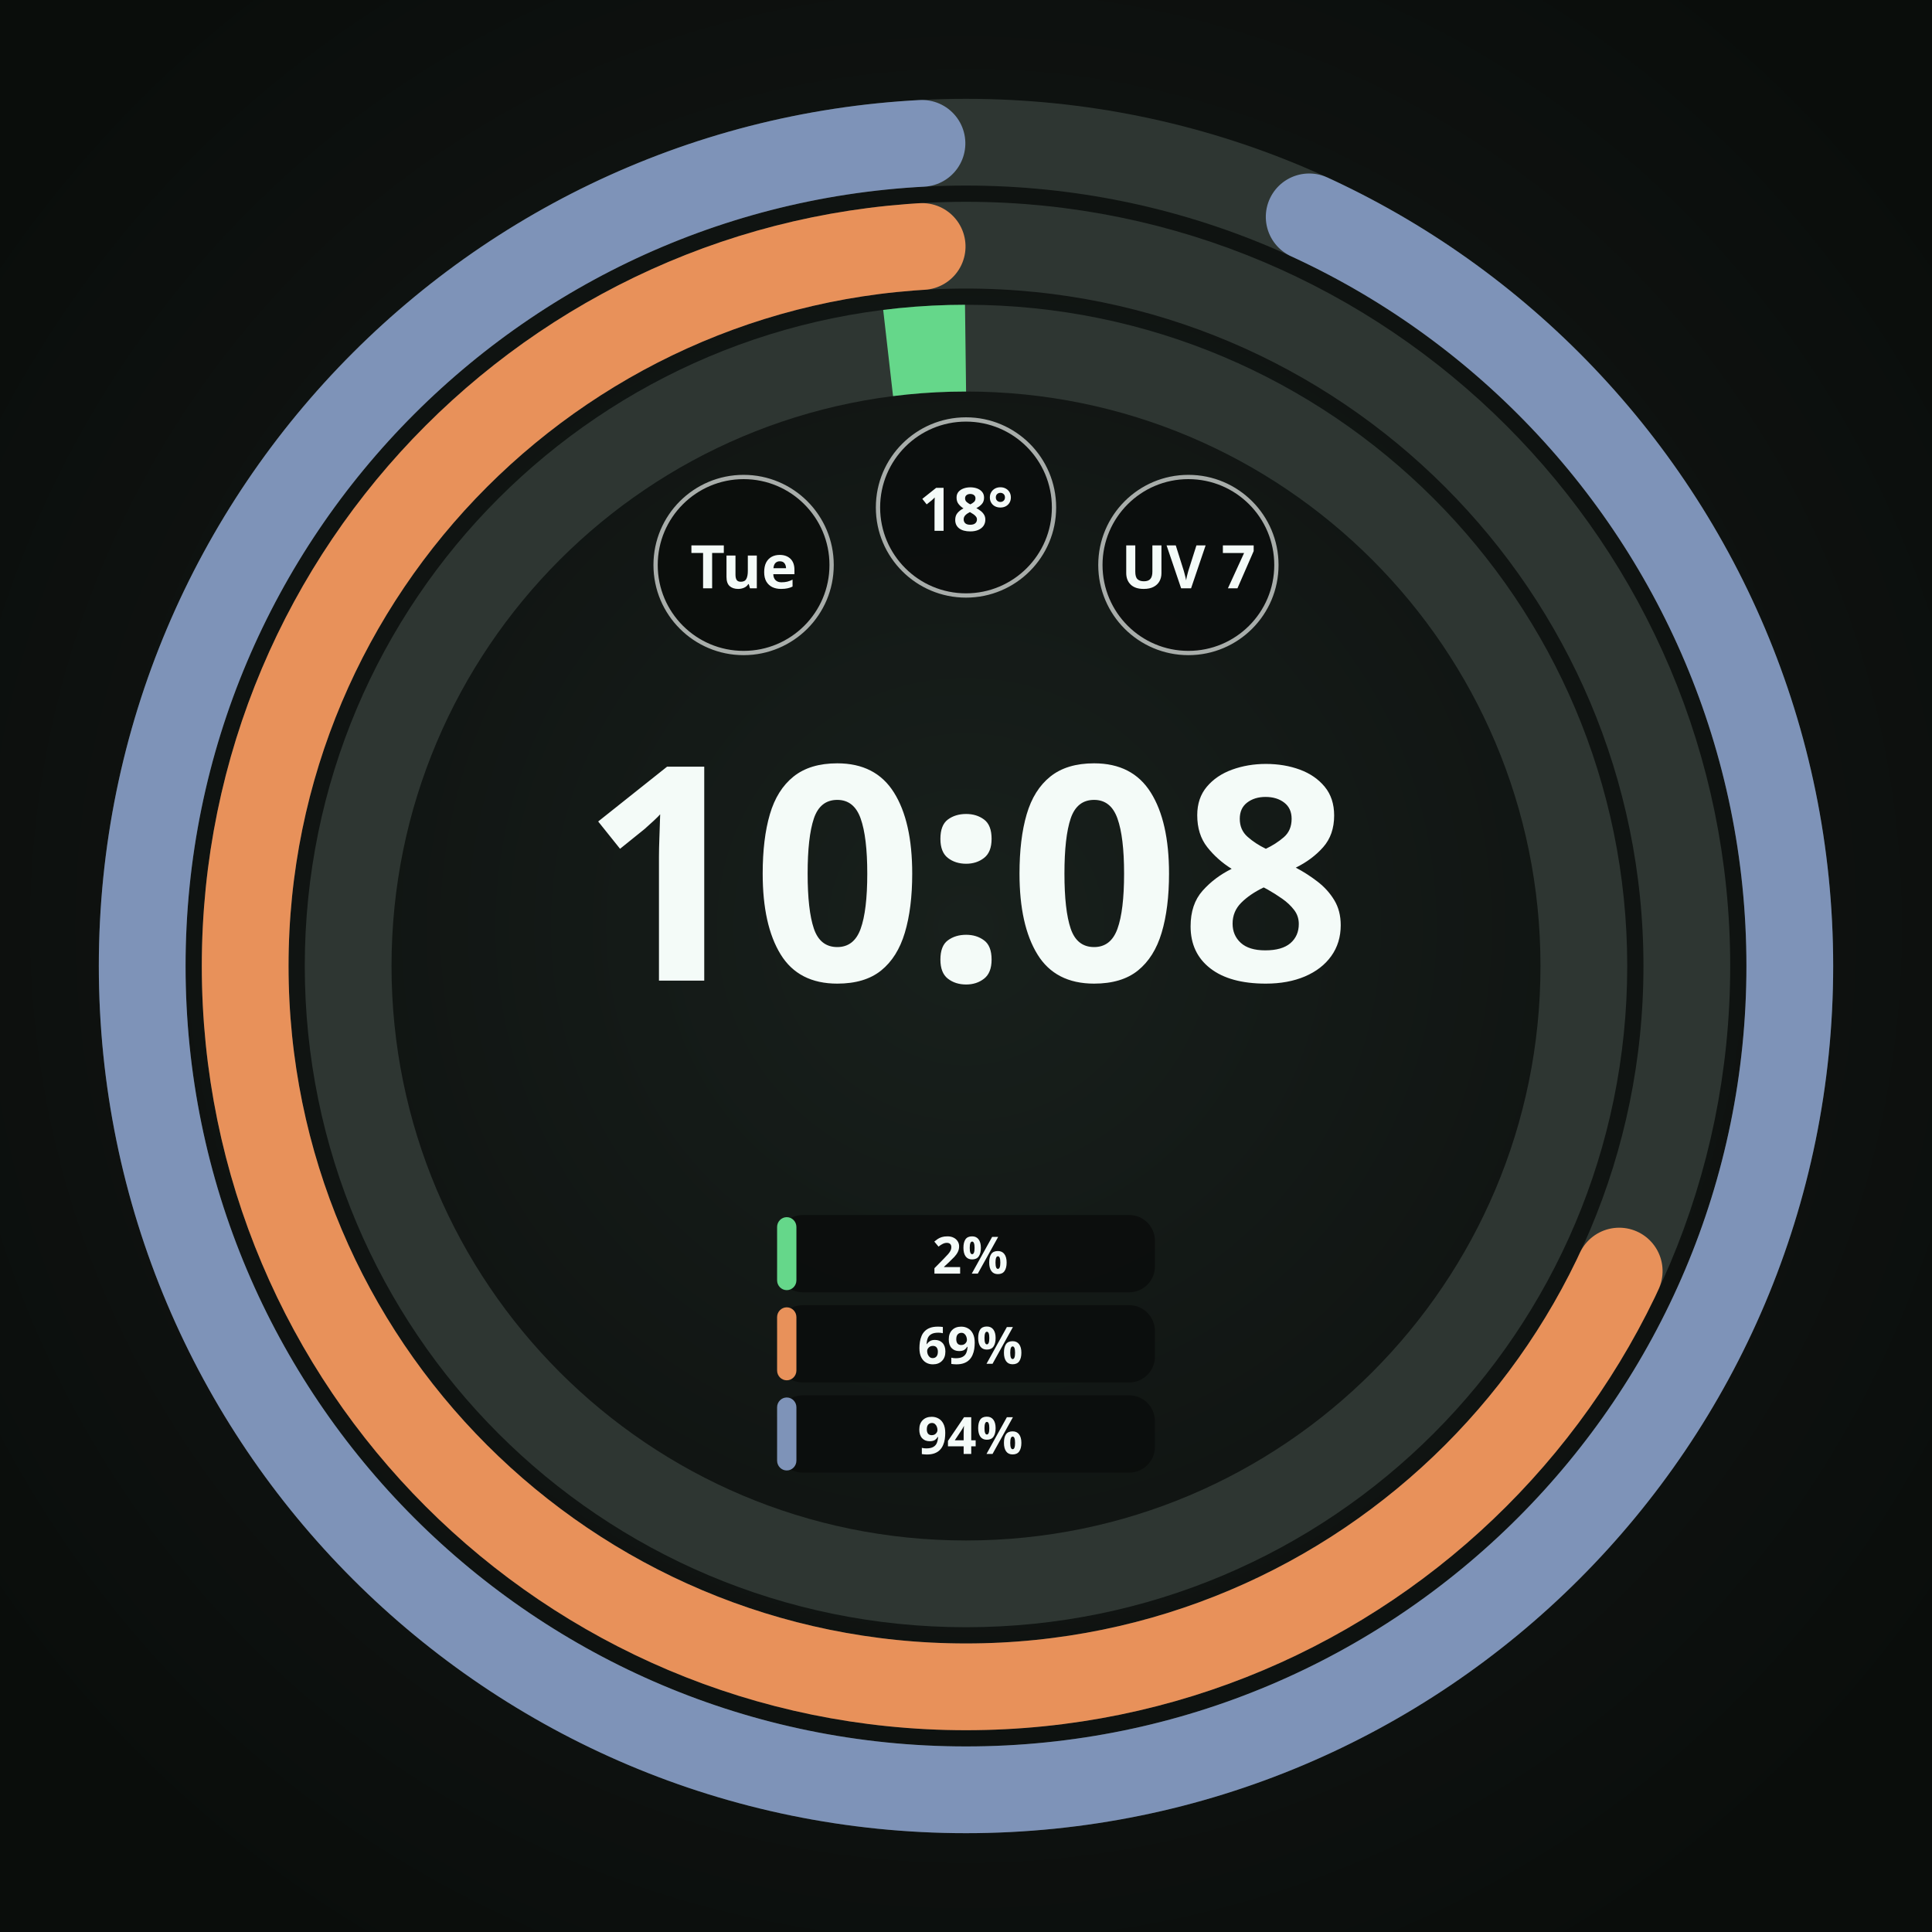
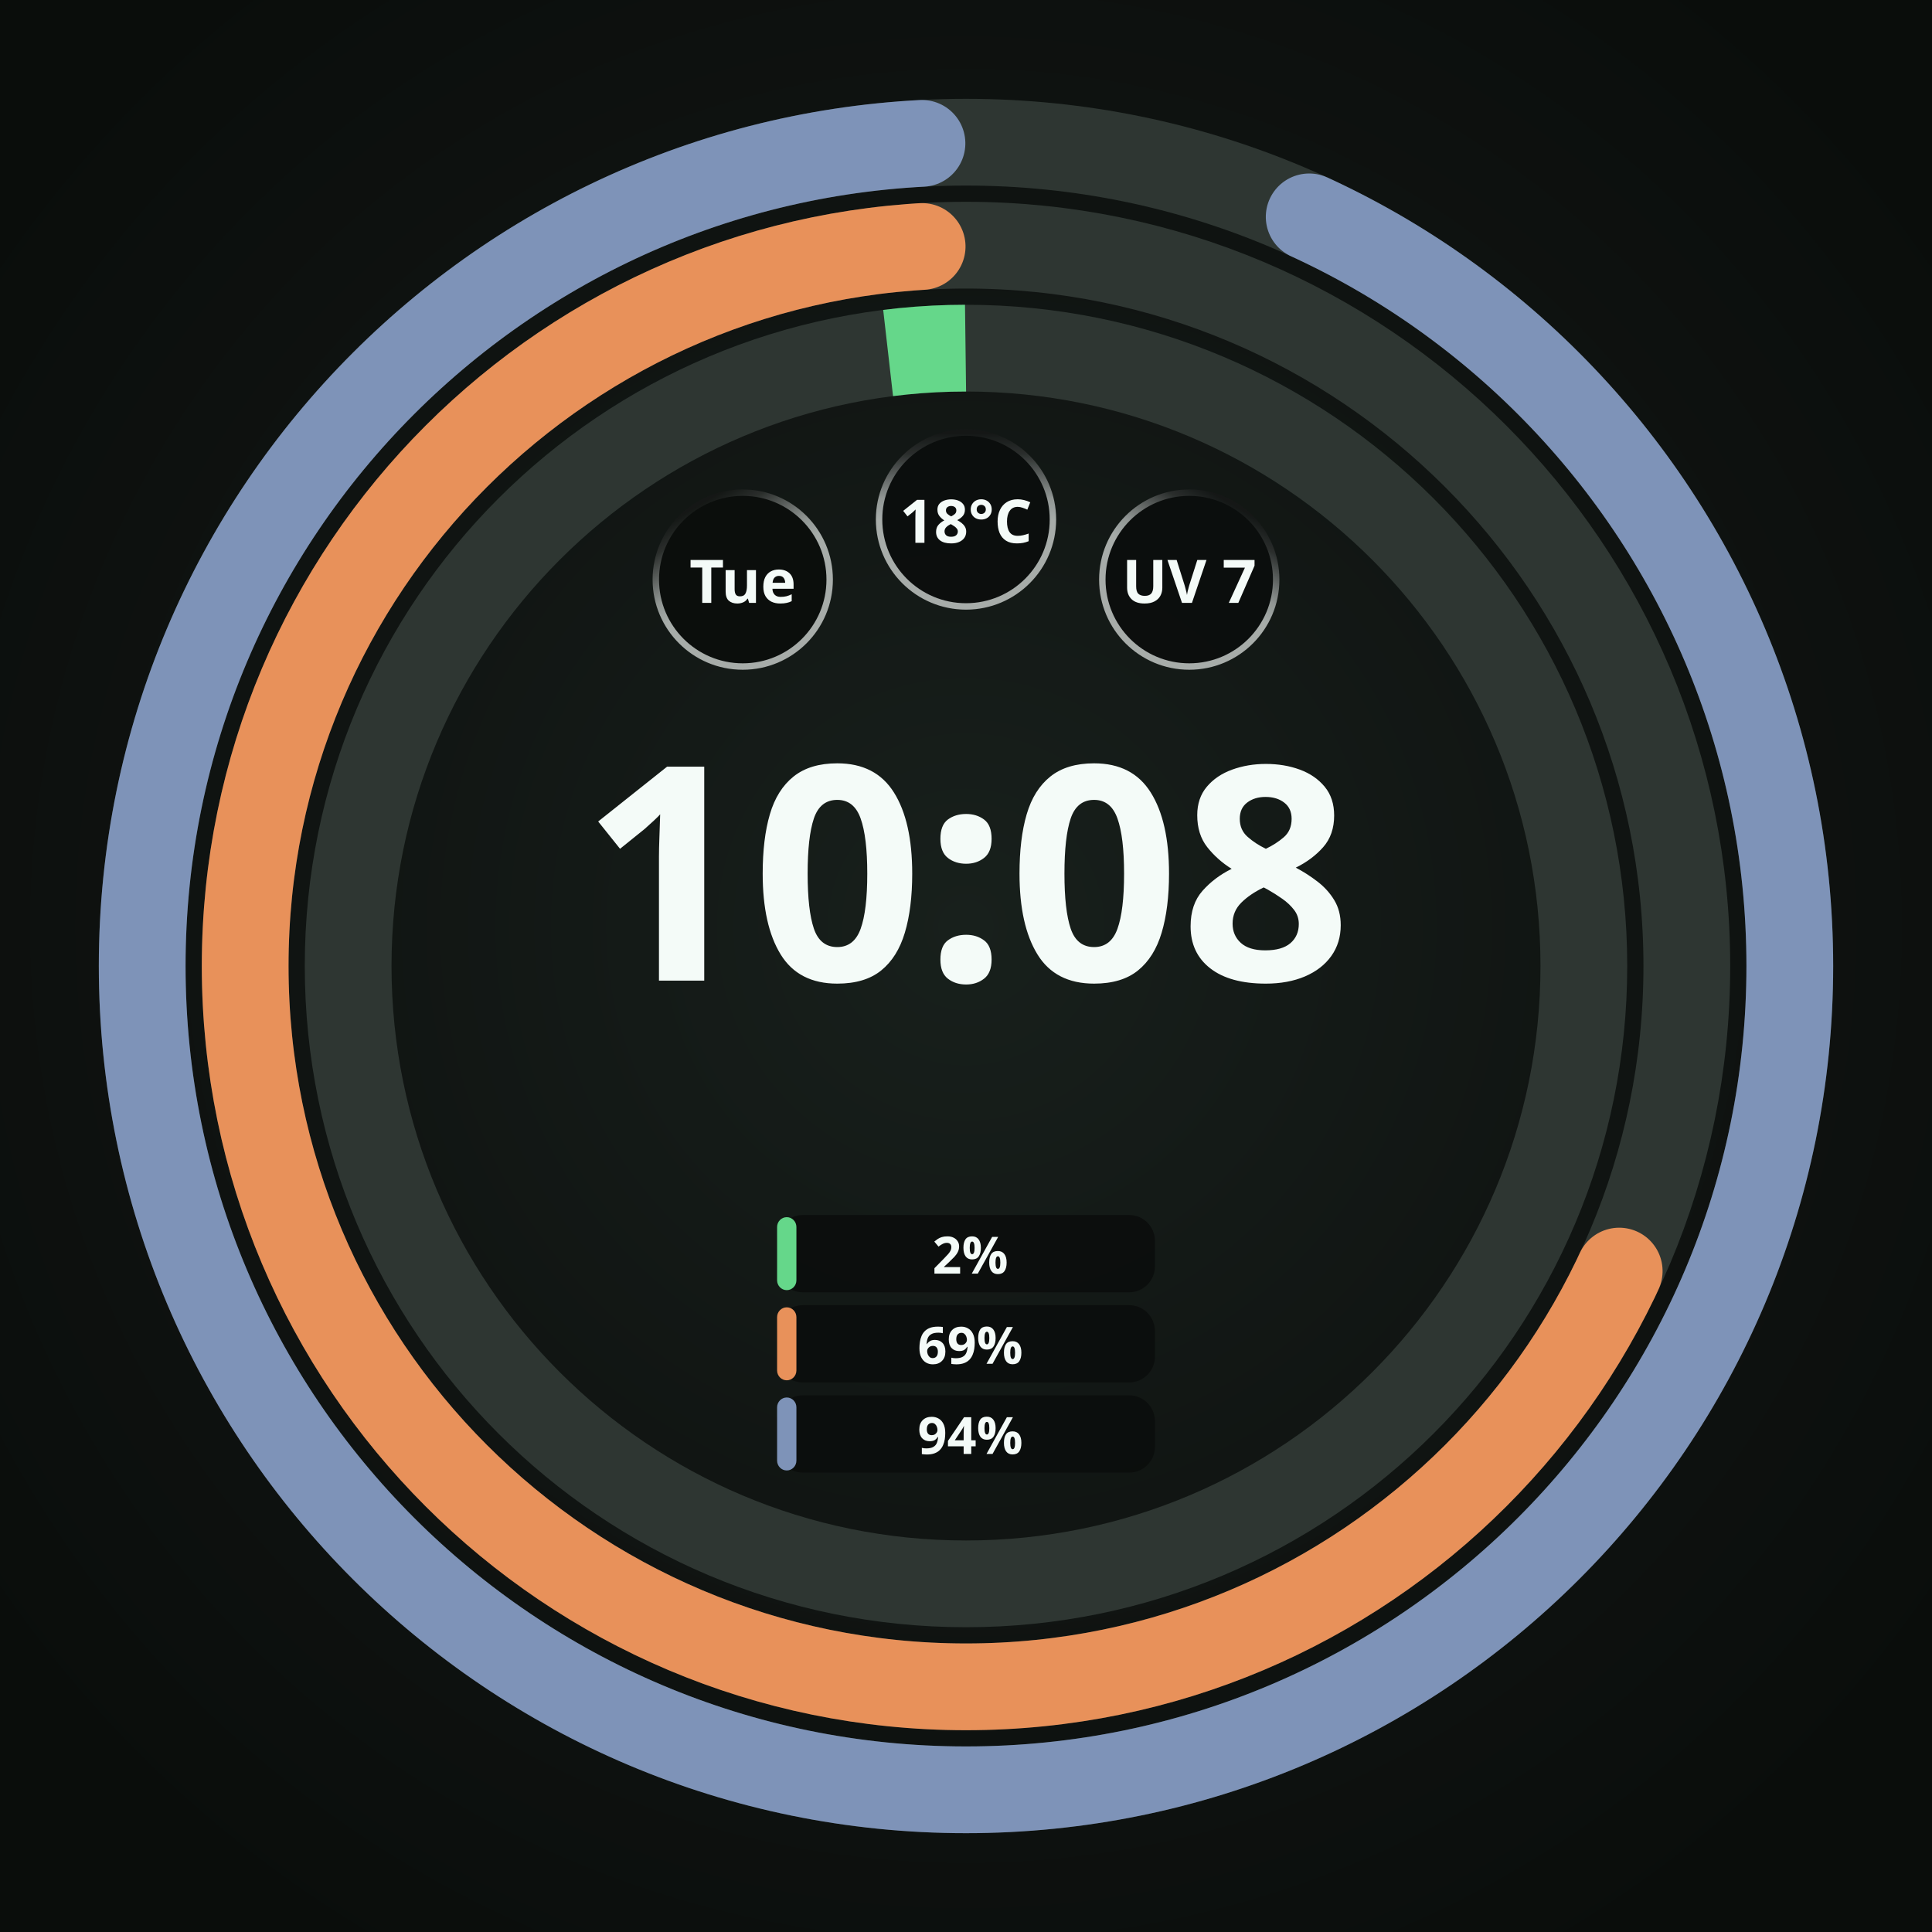
<svg xmlns="http://www.w3.org/2000/svg" width="450" height="450" viewBox="0 0 450 450" role="img" aria-label="Round · 3 providers · 2%, 69%, and 94% remaining">
  <defs>
    <radialGradient id="lift" cx="50%" cy="48%" r="62%">
      <stop offset="0%" stop-color="#18201C" />
      <stop offset="55%" stop-color="#101412" />
      <stop offset="100%" stop-color="#0A0D0B" />
    </radialGradient>
    <radialGradient id="cellRecess" cx="50%" cy="50%" r="50%">
      <stop offset="0%" stop-color="#0B0E0C" />
      <stop offset="55%" stop-color="#0B0E0C" />
      <stop offset="100%" stop-color="#242A27" />
    </radialGradient>
  </defs>
  <rect width="450" height="450" fill="url(#lift)" />
  <circle cx="225" cy="225" r="143.91" fill="none" stroke="#2E3632" stroke-width="20.205" />
  <circle cx="225" cy="225" r="143.91" fill="none" stroke="#65D78A" stroke-width="20.205" stroke-linecap="butt" stroke-dasharray="18.08 904.21" stroke-dashoffset="-886.13" transform="rotate(-90 225 225)" />
  <circle cx="225" cy="225" r="167.895" fill="none" stroke="#2E3632" stroke-width="20.205" />
  <circle cx="225" cy="225" r="167.895" fill="none" stroke="#E8915A" stroke-width="20.205" stroke-linecap="round" stroke-dasharray="707.69 1054.92" stroke-dashoffset="-337.13" transform="rotate(-90 225 225)" />
  <circle cx="225" cy="225" r="191.88" fill="none" stroke="#2E3632" stroke-width="20.205" />
  <circle cx="225" cy="225" r="191.88" fill="none" stroke="#7E93B8" stroke-width="20.205" stroke-linecap="round" stroke-dasharray="1113.08 1205.62" stroke-dashoffset="-82.44" transform="rotate(-90 225 225)" />
-   <circle cx="173.2" cy="131.6" r="21.0" fill="#0B0E0C" />
-   <circle cx="173.2" cy="131.6" r="20.5" fill="none" stroke="#F4FBF8" stroke-width="1.00" stroke-opacity="0.67" />
-   <text x="173.2" y="131.6" text-anchor="middle" dominant-baseline="central" font-family="Noto Sans, sans-serif" font-size="14.0" font-weight="700" fill="#F4FBF8" fill-opacity="1">Tue</text>
-   <circle cx="225.0" cy="118.2" r="21.0" fill="#0B0E0C" fill-opacity="0.92" />
-   <circle cx="225.0" cy="118.2" r="20.5" fill="none" stroke="#F4FBF8" stroke-width="1.00" stroke-opacity="0.67" />
-   <text x="225.0" y="118.2" text-anchor="middle" dominant-baseline="central" font-family="Noto Sans, sans-serif" font-size="14.0" font-weight="700" fill="#F4FBF8" fill-opacity="1">18°</text>
-   <circle cx="276.8" cy="131.6" r="21.0" fill="#0B0E0C" fill-opacity="0.92" />
-   <circle cx="276.8" cy="131.6" r="20.5" fill="none" stroke="#F4FBF8" stroke-width="1.00" stroke-opacity="0.67" />
-   <text x="276.8" y="131.6" text-anchor="middle" dominant-baseline="central" font-family="Noto Sans, sans-serif" font-size="14.0" font-weight="700" fill="#F4FBF8" fill-opacity="1">UV 7</text>
+   <circle cx="173.0" cy="135.0" r="21.0" fill="#0B0E0C" />
+   <defs>
+     <linearGradient id="cellRing0" gradientUnits="userSpaceOnUse" x1="183.131" y1="152.534" x2="162.869" y2="117.466">
+       <stop offset="0" stop-color="#F4FBF8" stop-opacity="0.667" />
+       <stop offset="0.5" stop-color="#F4FBF8" stop-opacity="0.667" />
+       <stop offset="0.625" stop-color="#F4FBF8" stop-opacity="0.569" />
+       <stop offset="0.75" stop-color="#F4FBF8" stop-opacity="0.353" />
+       <stop offset="0.875" stop-color="#F4FBF8" stop-opacity="0.137" />
+       <stop offset="1" stop-color="#F4FBF8" stop-opacity="0.039" />
+     </linearGradient>
+   </defs>
+   <circle cx="173.0" cy="135.0" r="20.25" fill="none" stroke="url(#cellRing0)" stroke-width="1.50" stroke-opacity="1" />
+   <text x="173.0" y="135.0" text-anchor="middle" dominant-baseline="central" font-family="Noto Sans, sans-serif" font-size="14.0" font-weight="700" fill="#F4FBF8" fill-opacity="1">Tue</text>
+   <circle cx="225.0" cy="121.0" r="21.0" fill="#0B0E0C" fill-opacity="0.92" />
+   <defs>
+     <linearGradient id="cellRing1" gradientUnits="userSpaceOnUse" x1="225" y1="141.25" x2="225" y2="100.75">
+       <stop offset="0" stop-color="#F4FBF8" stop-opacity="0.667" />
+       <stop offset="0.5" stop-color="#F4FBF8" stop-opacity="0.667" />
+       <stop offset="0.625" stop-color="#F4FBF8" stop-opacity="0.569" />
+       <stop offset="0.75" stop-color="#F4FBF8" stop-opacity="0.353" />
+       <stop offset="0.875" stop-color="#F4FBF8" stop-opacity="0.137" />
+       <stop offset="1" stop-color="#F4FBF8" stop-opacity="0.039" />
+     </linearGradient>
+   </defs>
+   <circle cx="225.0" cy="121.0" r="20.25" fill="none" stroke="url(#cellRing1)" stroke-width="1.50" stroke-opacity="1" />
+   <text x="225.0" y="121.0" text-anchor="middle" dominant-baseline="central" font-family="Noto Sans, sans-serif" font-size="14.0" font-weight="700" fill="#F4FBF8" fill-opacity="1">18°C</text>
+   <circle cx="277.0" cy="135.0" r="21.0" fill="#0B0E0C" fill-opacity="0.92" />
+   <defs>
+     <linearGradient id="cellRing2" gradientUnits="userSpaceOnUse" x1="266.869" y1="152.534" x2="287.131" y2="117.466">
+       <stop offset="0" stop-color="#F4FBF8" stop-opacity="0.667" />
+       <stop offset="0.5" stop-color="#F4FBF8" stop-opacity="0.667" />
+       <stop offset="0.625" stop-color="#F4FBF8" stop-opacity="0.569" />
+       <stop offset="0.75" stop-color="#F4FBF8" stop-opacity="0.353" />
+       <stop offset="0.875" stop-color="#F4FBF8" stop-opacity="0.137" />
+       <stop offset="1" stop-color="#F4FBF8" stop-opacity="0.039" />
+     </linearGradient>
+   </defs>
+   <circle cx="277.0" cy="135.0" r="20.25" fill="none" stroke="url(#cellRing2)" stroke-width="1.50" stroke-opacity="1" />
+   <text x="277.0" y="135.0" text-anchor="middle" dominant-baseline="central" font-family="Noto Sans, sans-serif" font-size="14.0" font-weight="700" fill="#F4FBF8" fill-opacity="1">UV 7</text>
  <text x="225" y="228.4" text-anchor="middle" font-family="Noto Sans, sans-serif" font-size="69.8" font-weight="700" fill="#F4FBF8">10:08</text>
  <rect x="181.0" y="283.0" width="88.0" height="18.0" rx="6.0" fill="#0B0E0C" fill-opacity="0.92" />
  <rect x="181.0" y="283.5" width="4.5" height="17.0" rx="2.3" fill="#65D78A" />
  <text x="226.0" y="292.0" text-anchor="middle" dominant-baseline="central" font-family="Noto Sans, sans-serif" font-size="12.0" font-weight="700" fill="#F4FBF8">2%</text>
  <rect x="181.0" y="304.0" width="88.0" height="18.0" rx="6.0" fill="#0B0E0C" fill-opacity="0.92" />
  <rect x="181.0" y="304.5" width="4.5" height="17.0" rx="2.3" fill="#E8915A" />
  <text x="226.0" y="313.0" text-anchor="middle" dominant-baseline="central" font-family="Noto Sans, sans-serif" font-size="12.0" font-weight="700" fill="#F4FBF8">69%</text>
  <rect x="181.0" y="325.0" width="88.0" height="18.0" rx="6.0" fill="#0B0E0C" fill-opacity="0.92" />
  <rect x="181.0" y="325.5" width="4.5" height="17.0" rx="2.3" fill="#7E93B8" />
  <text x="226.0" y="334.0" text-anchor="middle" dominant-baseline="central" font-family="Noto Sans, sans-serif" font-size="12.0" font-weight="700" fill="#F4FBF8">94%</text>
</svg>
